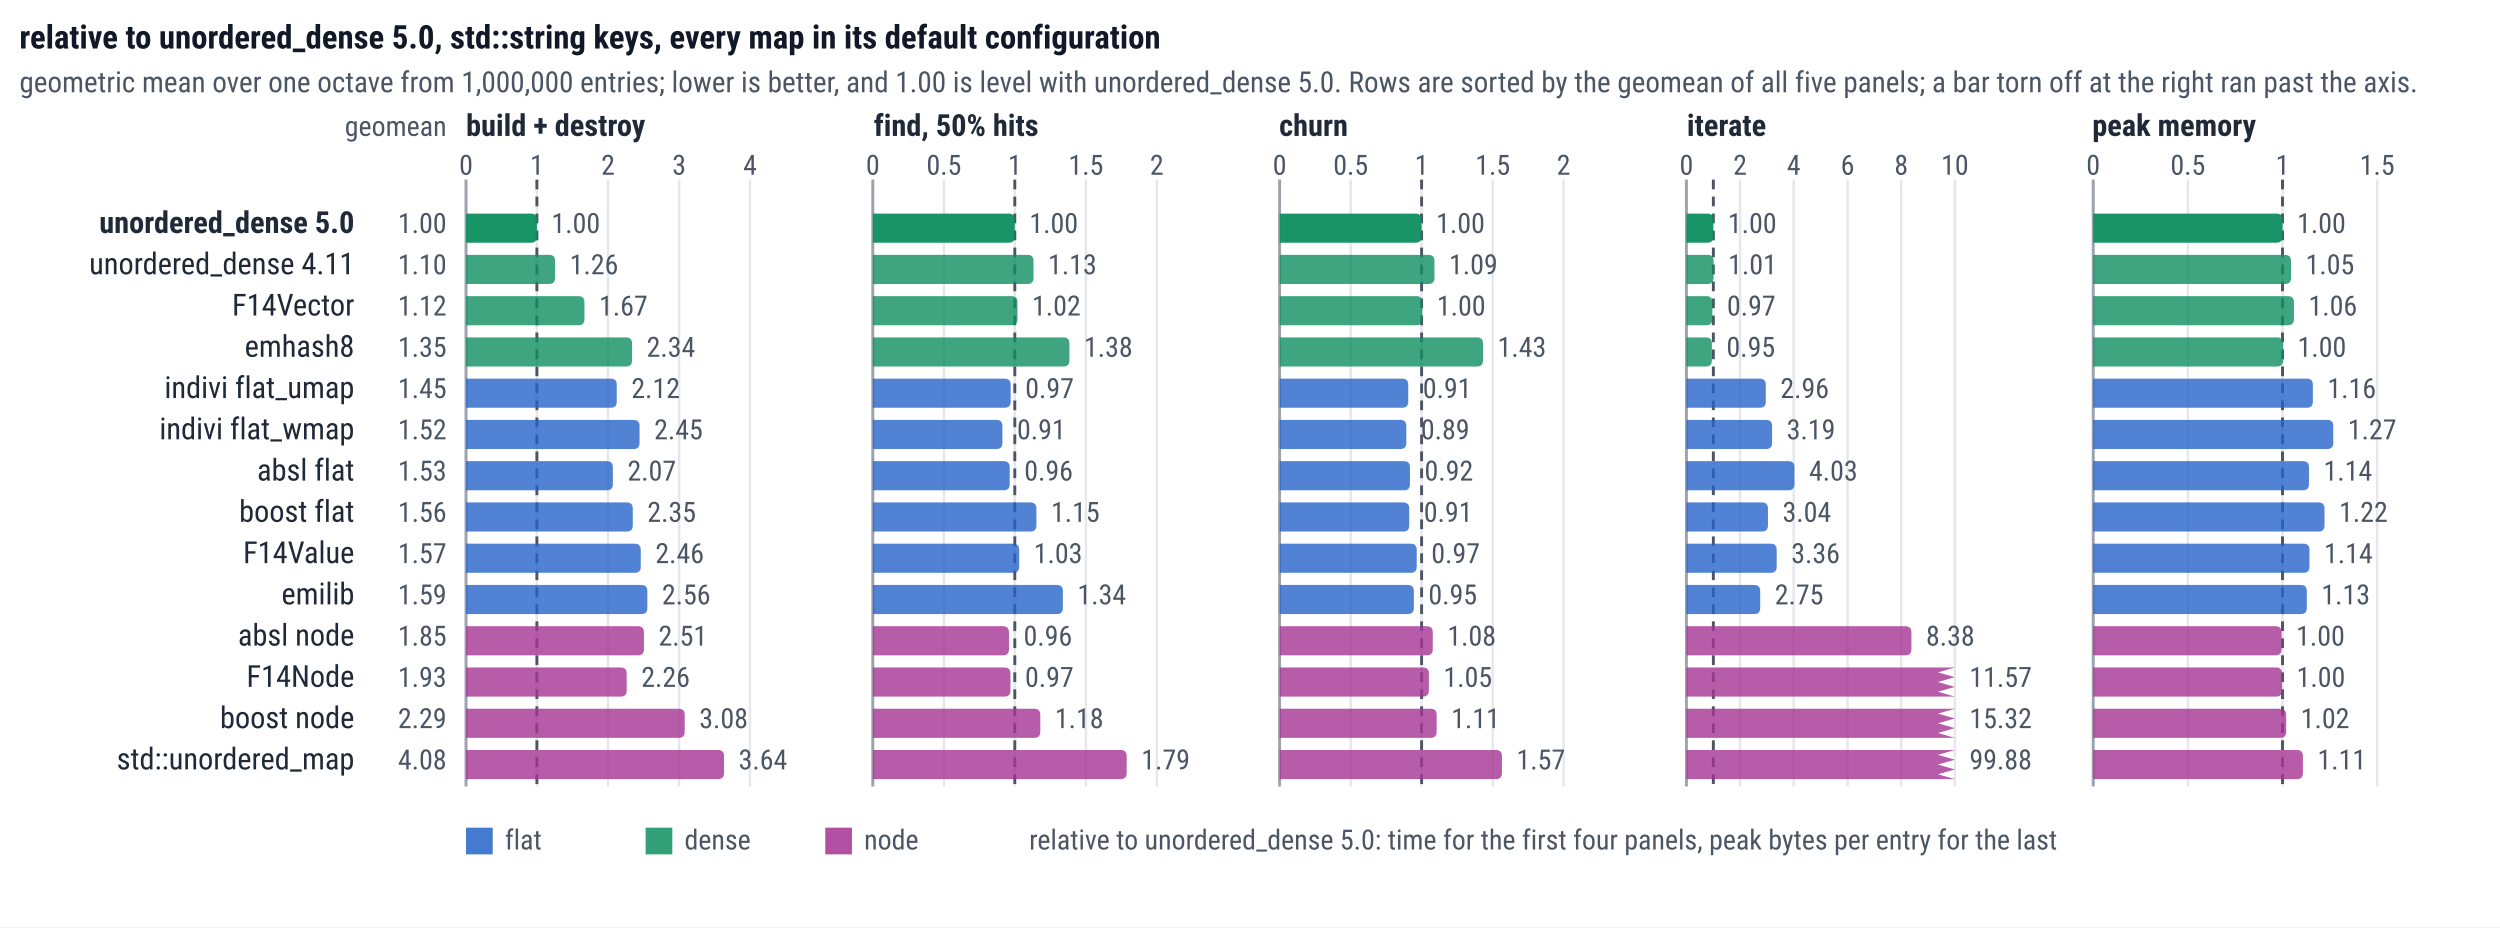
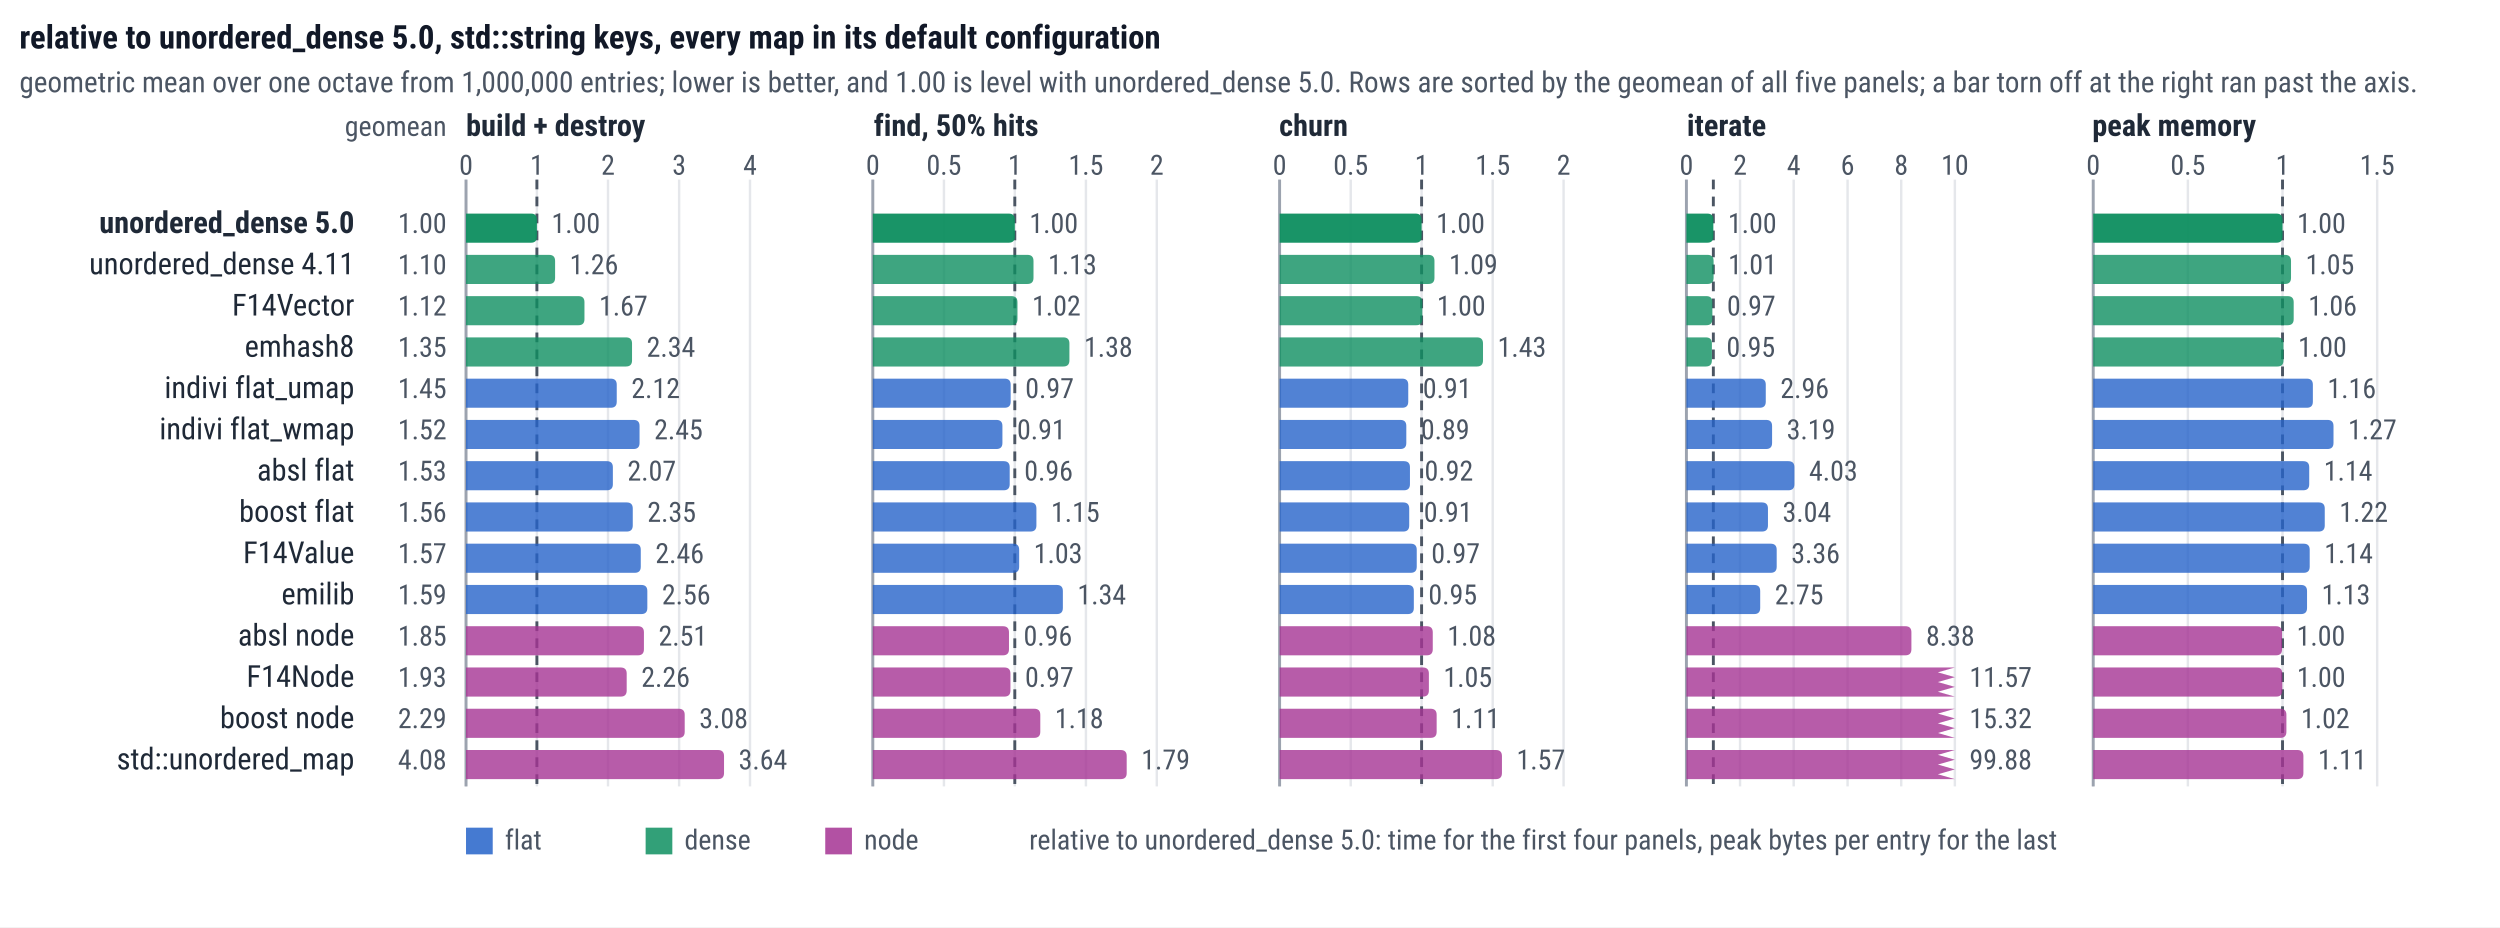
<svg xmlns="http://www.w3.org/2000/svg" viewBox="0 0 1030 382" font-family="Roboto Condensed, Noto Sans Condensed, DejaVu Sans Condensed, Liberation Sans Narrow, Arial Narrow, Avenir Next Condensed, Inter, system-ui, sans-serif" font-size="12">
  <style>
    .ax{stroke:#e5e7eb;stroke-width:1}
    .base{stroke:#9ca3af;stroke-width:1.2}
    .ref{stroke:#4b5563;stroke-width:1.2;stroke-dasharray:4 3}
    .t{fill:#1f2937;font-size:12.5px}
    .m{fill:#4b5563;font-size:11.5px}
    .hd{fill:#111827;font-weight:600;font-size:13.5px}
    .sub{fill:#4b5563;font-size:12px}
    .surface{fill:#ffffff}
    .f-flat{fill:#2563c9}.f-dense{fill:#0e8f60}.f-node{fill:#a53393}
    @media (prefers-color-scheme: dark){
      .surface{fill:#0d1117}
      .ax{stroke:#30363d}.base{stroke:#6e7681}.ref{stroke:#9ca3af}
      .t{fill:#e6edf3}.m{fill:#9ca3af}.hd{fill:#f0f6fc}.sub{fill:#9ca3af}
      .f-flat{fill:#5b9bf0}.f-dense{fill:#3cc492}.f-node{fill:#e070cd}
    }
  </style>
  <rect class="surface" fill="#ffffff" width="1030" height="382" />
  <text x="8" y="20" class="hd" fill="#111827">relative to unordered_dense 5.0, std::string keys, every map in its default configuration</text>
  <text x="8" y="38" class="sub" fill="#4b5563">geometric mean over one octave from 1,000,000 entries; lower is better, and 1.00 is level with unordered_dense 5.0. Rows are sorted by the geomean of all five panels; a bar torn off at the right ran past the axis.</text>
  <text x="192" y="56" class="t" fill="#1f2937" font-weight="600">build + destroy</text>
  <line x1="192.0" y1="74" x2="192.0" y2="324" class="ax" stroke="#e5e7eb" />
  <text x="192.0" y="72" class="m" fill="#4b5563" text-anchor="middle">0</text>
  <line x1="221.2" y1="74" x2="221.2" y2="324" class="ax" stroke="#e5e7eb" />
  <text x="221.2" y="72" class="m" fill="#4b5563" text-anchor="middle">1</text>
  <line x1="250.5" y1="74" x2="250.5" y2="324" class="ax" stroke="#e5e7eb" />
  <text x="250.5" y="72" class="m" fill="#4b5563" text-anchor="middle">2</text>
  <line x1="279.8" y1="74" x2="279.8" y2="324" class="ax" stroke="#e5e7eb" />
  <text x="279.8" y="72" class="m" fill="#4b5563" text-anchor="middle">3</text>
  <line x1="309.0" y1="74" x2="309.0" y2="324" class="ax" stroke="#e5e7eb" />
  <text x="309.0" y="72" class="m" fill="#4b5563" text-anchor="middle">4</text>
  <line x1="221.2" y1="74" x2="221.2" y2="324" class="ref" stroke="#4b5563" stroke-dasharray="4 3" />
  <line x1="192.0" y1="74" x2="192.0" y2="324" class="base" stroke="#9ca3af" />
  <path d="M192.0,88.0 L218.8,88.0 Q221.2,88.0 221.2,90.5 L221.2,97.5 Q221.2,100.0 218.8,100.0 L192.0,100.0 Z" class="f-dense" fill="#0e8f60" opacity="0.95" />
  <text x="227.2" y="96" class="m" fill="#4b5563" text-anchor="start">1.00</text>
  <path d="M192.0,105.0 L226.2,105.0 Q228.7,105.0 228.7,107.5 L228.7,114.5 Q228.7,117.0 226.2,117.0 L192.0,117.0 Z" class="f-dense" fill="#0e8f60" opacity="0.8" />
  <text x="234.7" y="113" class="m" fill="#4b5563" text-anchor="start">1.26</text>
  <path d="M192.0,122.0 L238.3,122.0 Q240.8,122.0 240.8,124.5 L240.8,131.5 Q240.8,134.0 238.3,134.0 L192.0,134.0 Z" class="f-dense" fill="#0e8f60" opacity="0.8" />
  <text x="246.8" y="130" class="m" fill="#4b5563" text-anchor="start">1.67</text>
  <path d="M192.0,139.0 L257.9,139.0 Q260.4,139.0 260.4,141.5 L260.4,148.5 Q260.4,151.0 257.9,151.0 L192.0,151.0 Z" class="f-dense" fill="#0e8f60" opacity="0.8" />
  <text x="266.4" y="147" class="m" fill="#4b5563" text-anchor="start">2.34</text>
  <path d="M192.0,156.0 L251.6,156.0 Q254.1,156.0 254.1,158.5 L254.1,165.5 Q254.1,168.0 251.6,168.0 L192.0,168.0 Z" class="f-flat" fill="#2563c9" opacity="0.8" />
  <text x="260.1" y="164" class="m" fill="#4b5563" text-anchor="start">2.12</text>
  <path d="M192.0,173.0 L261.0,173.0 Q263.5,173.0 263.5,175.5 L263.5,182.5 Q263.5,185.0 261.0,185.0 L192.0,185.0 Z" class="f-flat" fill="#2563c9" opacity="0.8" />
  <text x="269.5" y="181" class="m" fill="#4b5563" text-anchor="start">2.45</text>
  <path d="M192.0,190.0 L250.0,190.0 Q252.5,190.0 252.5,192.5 L252.5,199.5 Q252.5,202.0 250.0,202.0 L192.0,202.0 Z" class="f-flat" fill="#2563c9" opacity="0.8" />
  <text x="258.5" y="198" class="m" fill="#4b5563" text-anchor="start">2.07</text>
  <path d="M192.0,207.0 L258.2,207.0 Q260.7,207.0 260.7,209.5 L260.7,216.5 Q260.7,219.0 258.2,219.0 L192.0,219.0 Z" class="f-flat" fill="#2563c9" opacity="0.8" />
  <text x="266.7" y="215" class="m" fill="#4b5563" text-anchor="start">2.35</text>
  <path d="M192.0,224.0 L261.5,224.0 Q264.0,224.0 264.0,226.5 L264.0,233.5 Q264.0,236.0 261.5,236.0 L192.0,236.0 Z" class="f-flat" fill="#2563c9" opacity="0.8" />
  <text x="270.0" y="232" class="m" fill="#4b5563" text-anchor="start">2.46</text>
  <path d="M192.0,241.0 L264.2,241.0 Q266.7,241.0 266.7,243.5 L266.7,250.5 Q266.7,253.0 264.2,253.0 L192.0,253.0 Z" class="f-flat" fill="#2563c9" opacity="0.8" />
  <text x="272.7" y="249" class="m" fill="#4b5563" text-anchor="start">2.56</text>
  <path d="M192.0,258.0 L262.8,258.0 Q265.3,258.0 265.3,260.5 L265.3,267.5 Q265.3,270.0 262.8,270.0 L192.0,270.0 Z" class="f-node" fill="#a53393" opacity="0.8" />
  <text x="271.3" y="266" class="m" fill="#4b5563" text-anchor="start">2.51</text>
  <path d="M192.0,275.0 L255.7,275.0 Q258.2,275.0 258.2,277.5 L258.2,284.5 Q258.2,287.0 255.7,287.0 L192.0,287.0 Z" class="f-node" fill="#a53393" opacity="0.8" />
  <text x="264.2" y="283" class="m" fill="#4b5563" text-anchor="start">2.26</text>
  <path d="M192.0,292.0 L279.6,292.0 Q282.1,292.0 282.1,294.5 L282.1,301.5 Q282.1,304.0 279.6,304.0 L192.0,304.0 Z" class="f-node" fill="#a53393" opacity="0.8" />
  <text x="288.1" y="300" class="m" fill="#4b5563" text-anchor="start">3.08</text>
  <path d="M192.0,309.0 L295.8,309.0 Q298.3,309.0 298.3,311.5 L298.3,318.5 Q298.3,321.0 295.8,321.0 L192.0,321.0 Z" class="f-node" fill="#a53393" opacity="0.8" />
  <text x="304.3" y="317" class="m" fill="#4b5563" text-anchor="start">3.64</text>
  <text x="360" y="56" class="t" fill="#1f2937" font-weight="600">find, 50% hits</text>
  <line x1="359.6" y1="74" x2="359.6" y2="324" class="ax" stroke="#e5e7eb" />
  <text x="359.6" y="72" class="m" fill="#4b5563" text-anchor="middle">0</text>
  <line x1="388.9" y1="74" x2="388.9" y2="324" class="ax" stroke="#e5e7eb" />
  <text x="388.9" y="72" class="m" fill="#4b5563" text-anchor="middle">0.5</text>
  <line x1="418.1" y1="74" x2="418.1" y2="324" class="ax" stroke="#e5e7eb" />
  <text x="418.1" y="72" class="m" fill="#4b5563" text-anchor="middle">1</text>
  <line x1="447.4" y1="74" x2="447.4" y2="324" class="ax" stroke="#e5e7eb" />
  <text x="447.4" y="72" class="m" fill="#4b5563" text-anchor="middle">1.5</text>
  <line x1="476.6" y1="74" x2="476.6" y2="324" class="ax" stroke="#e5e7eb" />
  <text x="476.6" y="72" class="m" fill="#4b5563" text-anchor="middle">2</text>
  <line x1="418.1" y1="74" x2="418.1" y2="324" class="ref" stroke="#4b5563" stroke-dasharray="4 3" />
  <line x1="359.6" y1="74" x2="359.6" y2="324" class="base" stroke="#9ca3af" />
  <path d="M359.6,88.0 L415.6,88.0 Q418.1,88.0 418.1,90.5 L418.1,97.5 Q418.1,100.0 415.6,100.0 L359.6,100.0 Z" class="f-dense" fill="#0e8f60" opacity="0.95" />
  <text x="424.1" y="96" class="m" fill="#4b5563" text-anchor="start">1.00</text>
  <path d="M359.6,105.0 L423.3,105.0 Q425.8,105.0 425.8,107.5 L425.8,114.5 Q425.8,117.0 423.3,117.0 L359.6,117.0 Z" class="f-dense" fill="#0e8f60" opacity="0.8" />
  <text x="431.8" y="113" class="m" fill="#4b5563" text-anchor="start">1.13</text>
  <path d="M359.6,122.0 L416.7,122.0 Q419.2,122.0 419.2,124.5 L419.2,131.5 Q419.2,134.0 416.7,134.0 L359.6,134.0 Z" class="f-dense" fill="#0e8f60" opacity="0.8" />
  <text x="425.2" y="130" class="m" fill="#4b5563" text-anchor="start">1.02</text>
  <path d="M359.6,139.0 L438.1,139.0 Q440.6,139.0 440.6,141.5 L440.6,148.5 Q440.6,151.0 438.1,151.0 L359.6,151.0 Z" class="f-dense" fill="#0e8f60" opacity="0.8" />
  <text x="446.6" y="147" class="m" fill="#4b5563" text-anchor="start">1.38</text>
  <path d="M359.6,156.0 L413.9,156.0 Q416.4,156.0 416.4,158.5 L416.4,165.5 Q416.4,168.0 413.9,168.0 L359.6,168.0 Z" class="f-flat" fill="#2563c9" opacity="0.8" />
  <text x="422.4" y="164" class="m" fill="#4b5563" text-anchor="start">0.97</text>
  <path d="M359.6,173.0 L410.5,173.0 Q413.0,173.0 413.0,175.5 L413.0,182.5 Q413.0,185.0 410.5,185.0 L359.6,185.0 Z" class="f-flat" fill="#2563c9" opacity="0.8" />
  <text x="419.0" y="181" class="m" fill="#4b5563" text-anchor="start">0.91</text>
  <path d="M359.6,190.0 L413.5,190.0 Q416.0,190.0 416.0,192.5 L416.0,199.5 Q416.0,202.0 413.5,202.0 L359.6,202.0 Z" class="f-flat" fill="#2563c9" opacity="0.8" />
  <text x="422.0" y="198" class="m" fill="#4b5563" text-anchor="start">0.96</text>
  <path d="M359.6,207.0 L424.5,207.0 Q427.0,207.0 427.0,209.5 L427.0,216.5 Q427.0,219.0 424.5,219.0 L359.6,219.0 Z" class="f-flat" fill="#2563c9" opacity="0.8" />
  <text x="433.0" y="215" class="m" fill="#4b5563" text-anchor="start">1.15</text>
  <path d="M359.6,224.0 L417.4,224.0 Q419.9,224.0 419.9,226.5 L419.9,233.5 Q419.9,236.0 417.4,236.0 L359.6,236.0 Z" class="f-flat" fill="#2563c9" opacity="0.8" />
  <text x="425.9" y="232" class="m" fill="#4b5563" text-anchor="start">1.03</text>
  <path d="M359.6,241.0 L435.4,241.0 Q437.9,241.0 437.9,243.5 L437.9,250.5 Q437.9,253.0 435.4,253.0 L359.6,253.0 Z" class="f-flat" fill="#2563c9" opacity="0.8" />
  <text x="443.9" y="249" class="m" fill="#4b5563" text-anchor="start">1.34</text>
  <path d="M359.6,258.0 L413.2,258.0 Q415.7,258.0 415.7,260.5 L415.7,267.5 Q415.7,270.0 413.2,270.0 L359.6,270.0 Z" class="f-node" fill="#a53393" opacity="0.8" />
  <text x="421.7" y="266" class="m" fill="#4b5563" text-anchor="start">0.96</text>
  <path d="M359.6,275.0 L413.8,275.0 Q416.3,275.0 416.3,277.5 L416.3,284.5 Q416.3,287.0 413.8,287.0 L359.6,287.0 Z" class="f-node" fill="#a53393" opacity="0.8" />
  <text x="422.3" y="283" class="m" fill="#4b5563" text-anchor="start">0.97</text>
  <path d="M359.6,292.0 L426.1,292.0 Q428.6,292.0 428.6,294.5 L428.6,301.5 Q428.6,304.0 426.1,304.0 L359.6,304.0 Z" class="f-node" fill="#a53393" opacity="0.8" />
  <text x="434.6" y="300" class="m" fill="#4b5563" text-anchor="start">1.18</text>
  <path d="M359.6,309.0 L461.7,309.0 Q464.2,309.0 464.2,311.5 L464.2,318.5 Q464.2,321.0 461.7,321.0 L359.6,321.0 Z" class="f-node" fill="#a53393" opacity="0.8" />
  <text x="470.2" y="317" class="m" fill="#4b5563" text-anchor="start">1.79</text>
  <text x="527" y="56" class="t" fill="#1f2937" font-weight="600">churn</text>
  <line x1="527.2" y1="74" x2="527.2" y2="324" class="ax" stroke="#e5e7eb" />
  <text x="527.2" y="72" class="m" fill="#4b5563" text-anchor="middle">0</text>
  <line x1="556.5" y1="74" x2="556.5" y2="324" class="ax" stroke="#e5e7eb" />
  <text x="556.5" y="72" class="m" fill="#4b5563" text-anchor="middle">0.5</text>
  <line x1="585.7" y1="74" x2="585.7" y2="324" class="ax" stroke="#e5e7eb" />
  <text x="585.7" y="72" class="m" fill="#4b5563" text-anchor="middle">1</text>
  <line x1="615.0" y1="74" x2="615.0" y2="324" class="ax" stroke="#e5e7eb" />
  <text x="615.0" y="72" class="m" fill="#4b5563" text-anchor="middle">1.5</text>
  <line x1="644.2" y1="74" x2="644.2" y2="324" class="ax" stroke="#e5e7eb" />
  <text x="644.2" y="72" class="m" fill="#4b5563" text-anchor="middle">2</text>
  <line x1="585.7" y1="74" x2="585.7" y2="324" class="ref" stroke="#4b5563" stroke-dasharray="4 3" />
  <line x1="527.2" y1="74" x2="527.2" y2="324" class="base" stroke="#9ca3af" />
  <path d="M527.2,88.0 L583.2,88.0 Q585.7,88.0 585.7,90.5 L585.7,97.5 Q585.7,100.0 583.2,100.0 L527.2,100.0 Z" class="f-dense" fill="#0e8f60" opacity="0.95" />
  <text x="591.7" y="96" class="m" fill="#4b5563" text-anchor="start">1.00</text>
  <path d="M527.2,105.0 L588.5,105.0 Q591.0,105.0 591.0,107.5 L591.0,114.5 Q591.0,117.0 588.5,117.0 L527.2,117.0 Z" class="f-dense" fill="#0e8f60" opacity="0.8" />
  <text x="597.0" y="113" class="m" fill="#4b5563" text-anchor="start">1.09</text>
  <path d="M527.2,122.0 L583.5,122.0 Q586.0,122.0 586.0,124.5 L586.0,131.5 Q586.0,134.0 583.5,134.0 L527.2,134.0 Z" class="f-dense" fill="#0e8f60" opacity="0.8" />
  <text x="592.0" y="130" class="m" fill="#4b5563" text-anchor="start">1.00</text>
  <path d="M527.2,139.0 L608.5,139.0 Q611.0,139.0 611.0,141.5 L611.0,148.5 Q611.0,151.0 608.5,151.0 L527.2,151.0 Z" class="f-dense" fill="#0e8f60" opacity="0.8" />
  <text x="617.0" y="147" class="m" fill="#4b5563" text-anchor="start">1.43</text>
  <path d="M527.2,156.0 L577.7,156.0 Q580.2,156.0 580.2,158.5 L580.2,165.5 Q580.2,168.0 577.7,168.0 L527.2,168.0 Z" class="f-flat" fill="#2563c9" opacity="0.8" />
  <text x="586.2" y="164" class="m" fill="#4b5563" text-anchor="start">0.91</text>
  <path d="M527.2,173.0 L576.9,173.0 Q579.4,173.0 579.4,175.5 L579.4,182.5 Q579.4,185.0 576.9,185.0 L527.2,185.0 Z" class="f-flat" fill="#2563c9" opacity="0.8" />
  <text x="585.4" y="181" class="m" fill="#4b5563" text-anchor="start">0.89</text>
  <path d="M527.2,190.0 L578.4,190.0 Q580.9,190.0 580.9,192.5 L580.9,199.5 Q580.9,202.0 578.4,202.0 L527.2,202.0 Z" class="f-flat" fill="#2563c9" opacity="0.8" />
  <text x="586.9" y="198" class="m" fill="#4b5563" text-anchor="start">0.92</text>
  <path d="M527.2,207.0 L578.1,207.0 Q580.6,207.0 580.6,209.5 L580.6,216.5 Q580.6,219.0 578.1,219.0 L527.2,219.0 Z" class="f-flat" fill="#2563c9" opacity="0.8" />
  <text x="586.6" y="215" class="m" fill="#4b5563" text-anchor="start">0.91</text>
  <path d="M527.2,224.0 L581.2,224.0 Q583.7,224.0 583.7,226.5 L583.7,233.5 Q583.7,236.0 581.2,236.0 L527.2,236.0 Z" class="f-flat" fill="#2563c9" opacity="0.8" />
  <text x="589.7" y="232" class="m" fill="#4b5563" text-anchor="start">0.97</text>
  <path d="M527.2,241.0 L580.0,241.0 Q582.5,241.0 582.5,243.5 L582.5,250.5 Q582.5,253.0 580.0,253.0 L527.2,253.0 Z" class="f-flat" fill="#2563c9" opacity="0.8" />
  <text x="588.5" y="249" class="m" fill="#4b5563" text-anchor="start">0.95</text>
  <path d="M527.2,258.0 L587.8,258.0 Q590.3,258.0 590.3,260.5 L590.3,267.5 Q590.3,270.0 587.8,270.0 L527.2,270.0 Z" class="f-node" fill="#a53393" opacity="0.8" />
  <text x="596.3" y="266" class="m" fill="#4b5563" text-anchor="start">1.08</text>
  <path d="M527.2,275.0 L586.2,275.0 Q588.7,275.0 588.7,277.5 L588.7,284.5 Q588.7,287.0 586.2,287.0 L527.2,287.0 Z" class="f-node" fill="#a53393" opacity="0.8" />
  <text x="594.7" y="283" class="m" fill="#4b5563" text-anchor="start">1.05</text>
  <path d="M527.2,292.0 L589.4,292.0 Q591.9,292.0 591.9,294.5 L591.9,301.5 Q591.9,304.0 589.4,304.0 L527.2,304.0 Z" class="f-node" fill="#a53393" opacity="0.8" />
  <text x="597.9" y="300" class="m" fill="#4b5563" text-anchor="start">1.11</text>
  <path d="M527.2,309.0 L616.3,309.0 Q618.8,309.0 618.8,311.5 L618.8,318.5 Q618.8,321.0 616.3,321.0 L527.2,321.0 Z" class="f-node" fill="#a53393" opacity="0.8" />
  <text x="624.8" y="317" class="m" fill="#4b5563" text-anchor="start">1.57</text>
  <text x="695" y="56" class="t" fill="#1f2937" font-weight="600">iterate</text>
  <line x1="694.8" y1="74" x2="694.8" y2="324" class="ax" stroke="#e5e7eb" />
  <text x="694.8" y="72" class="m" fill="#4b5563" text-anchor="middle">0</text>
  <line x1="716.9" y1="74" x2="716.9" y2="324" class="ax" stroke="#e5e7eb" />
  <text x="716.9" y="72" class="m" fill="#4b5563" text-anchor="middle">2</text>
  <line x1="739.0" y1="74" x2="739.0" y2="324" class="ax" stroke="#e5e7eb" />
  <text x="739.0" y="72" class="m" fill="#4b5563" text-anchor="middle">4</text>
  <line x1="761.2" y1="74" x2="761.2" y2="324" class="ax" stroke="#e5e7eb" />
  <text x="761.2" y="72" class="m" fill="#4b5563" text-anchor="middle">6</text>
  <line x1="783.3" y1="74" x2="783.3" y2="324" class="ax" stroke="#e5e7eb" />
  <text x="783.3" y="72" class="m" fill="#4b5563" text-anchor="middle">8</text>
  <line x1="805.4" y1="74" x2="805.4" y2="324" class="ax" stroke="#e5e7eb" />
  <text x="805.4" y="72" class="m" fill="#4b5563" text-anchor="middle">10</text>
  <line x1="705.9" y1="74" x2="705.9" y2="324" class="ref" stroke="#4b5563" stroke-dasharray="4 3" />
  <line x1="694.8" y1="74" x2="694.8" y2="324" class="base" stroke="#9ca3af" />
  <path d="M694.8,88.0 L703.4,88.0 Q705.9,88.0 705.9,90.5 L705.9,97.5 Q705.9,100.0 703.4,100.0 L694.8,100.0 Z" class="f-dense" fill="#0e8f60" opacity="0.95" />
  <text x="711.9" y="96" class="m" fill="#4b5563" text-anchor="start">1.00</text>
  <path d="M694.8,105.0 L703.5,105.0 Q706.0,105.0 706.0,107.5 L706.0,114.5 Q706.0,117.0 703.5,117.0 L694.8,117.0 Z" class="f-dense" fill="#0e8f60" opacity="0.8" />
  <text x="712.0" y="113" class="m" fill="#4b5563" text-anchor="start">1.01</text>
  <path d="M694.8,122.0 L703.0,122.0 Q705.5,122.0 705.5,124.5 L705.5,131.5 Q705.5,134.0 703.0,134.0 L694.8,134.0 Z" class="f-dense" fill="#0e8f60" opacity="0.8" />
  <text x="711.5" y="130" class="m" fill="#4b5563" text-anchor="start">0.97</text>
  <path d="M694.8,139.0 L702.8,139.0 Q705.3,139.0 705.3,141.5 L705.3,148.5 Q705.3,151.0 702.8,151.0 L694.8,151.0 Z" class="f-dense" fill="#0e8f60" opacity="0.8" />
  <text x="711.3" y="147" class="m" fill="#4b5563" text-anchor="start">0.95</text>
  <path d="M694.8,156.0 L725.0,156.0 Q727.5,156.0 727.5,158.5 L727.5,165.5 Q727.5,168.0 725.0,168.0 L694.8,168.0 Z" class="f-flat" fill="#2563c9" opacity="0.8" />
  <text x="733.5" y="164" class="m" fill="#4b5563" text-anchor="start">2.96</text>
  <path d="M694.8,173.0 L727.6,173.0 Q730.1,173.0 730.1,175.5 L730.1,182.5 Q730.1,185.0 727.6,185.0 L694.8,185.0 Z" class="f-flat" fill="#2563c9" opacity="0.8" />
  <text x="736.1" y="181" class="m" fill="#4b5563" text-anchor="start">3.19</text>
  <path d="M694.8,190.0 L736.8,190.0 Q739.3,190.0 739.3,192.5 L739.3,199.5 Q739.3,202.0 736.8,202.0 L694.8,202.0 Z" class="f-flat" fill="#2563c9" opacity="0.8" />
  <text x="745.3" y="198" class="m" fill="#4b5563" text-anchor="start">4.03</text>
  <path d="M694.8,207.0 L725.9,207.0 Q728.4,207.0 728.4,209.5 L728.4,216.5 Q728.4,219.0 725.9,219.0 L694.8,219.0 Z" class="f-flat" fill="#2563c9" opacity="0.8" />
  <text x="734.4" y="215" class="m" fill="#4b5563" text-anchor="start">3.04</text>
  <path d="M694.8,224.0 L729.5,224.0 Q732.0,224.0 732.0,226.5 L732.0,233.5 Q732.0,236.0 729.5,236.0 L694.8,236.0 Z" class="f-flat" fill="#2563c9" opacity="0.8" />
  <text x="738.0" y="232" class="m" fill="#4b5563" text-anchor="start">3.36</text>
  <path d="M694.8,241.0 L722.7,241.0 Q725.2,241.0 725.2,243.5 L725.2,250.5 Q725.2,253.0 722.7,253.0 L694.8,253.0 Z" class="f-flat" fill="#2563c9" opacity="0.8" />
  <text x="731.2" y="249" class="m" fill="#4b5563" text-anchor="start">2.75</text>
  <path d="M694.8,258.0 L785.0,258.0 Q787.5,258.0 787.5,260.5 L787.5,267.5 Q787.5,270.0 785.0,270.0 L694.8,270.0 Z" class="f-node" fill="#a53393" opacity="0.8" />
  <text x="793.5" y="266" class="m" fill="#4b5563" text-anchor="start">8.38</text>
  <path d="M694.8,275.0 L805.4,275.0 L798.4,277.0 L805.4,279.0 L798.4,281.0 L805.4,283.0 L798.4,285.0 L805.4,287.0 L694.8,287.0 Z" class="f-node" fill="#a53393" opacity="0.8" />
  <text x="811.4" y="283" class="m" fill="#4b5563" text-anchor="start">11.57</text>
  <path d="M694.8,292.0 L805.4,292.0 L798.4,294.0 L805.4,296.0 L798.4,298.0 L805.4,300.0 L798.4,302.0 L805.4,304.0 L694.8,304.0 Z" class="f-node" fill="#a53393" opacity="0.8" />
  <text x="811.4" y="300" class="m" fill="#4b5563" text-anchor="start">15.32</text>
  <path d="M694.8,309.0 L805.4,309.0 L798.4,311.0 L805.4,313.0 L798.4,315.0 L805.4,317.0 L798.4,319.0 L805.4,321.0 L694.8,321.0 Z" class="f-node" fill="#a53393" opacity="0.8" />
  <text x="811.4" y="317" class="m" fill="#4b5563" text-anchor="start">99.88</text>
  <text x="862" y="56" class="t" fill="#1f2937" font-weight="600">peak memory</text>
  <line x1="862.4" y1="74" x2="862.4" y2="324" class="ax" stroke="#e5e7eb" />
  <text x="862.4" y="72" class="m" fill="#4b5563" text-anchor="middle">0</text>
  <line x1="901.4" y1="74" x2="901.4" y2="324" class="ax" stroke="#e5e7eb" />
  <text x="901.4" y="72" class="m" fill="#4b5563" text-anchor="middle">0.5</text>
  <line x1="940.4" y1="74" x2="940.4" y2="324" class="ax" stroke="#e5e7eb" />
  <text x="940.4" y="72" class="m" fill="#4b5563" text-anchor="middle">1</text>
  <line x1="979.4" y1="74" x2="979.4" y2="324" class="ax" stroke="#e5e7eb" />
  <text x="979.4" y="72" class="m" fill="#4b5563" text-anchor="middle">1.5</text>
  <line x1="940.4" y1="74" x2="940.4" y2="324" class="ref" stroke="#4b5563" stroke-dasharray="4 3" />
  <line x1="862.4" y1="74" x2="862.4" y2="324" class="base" stroke="#9ca3af" />
  <path d="M862.4,88.0 L937.9,88.0 Q940.4,88.0 940.4,90.5 L940.4,97.5 Q940.4,100.0 937.9,100.0 L862.4,100.0 Z" class="f-dense" fill="#0e8f60" opacity="0.95" />
  <text x="946.4" y="96" class="m" fill="#4b5563" text-anchor="start">1.00</text>
  <path d="M862.4,105.0 L941.4,105.0 Q943.9,105.0 943.9,107.5 L943.9,114.5 Q943.9,117.0 941.4,117.0 L862.4,117.0 Z" class="f-dense" fill="#0e8f60" opacity="0.8" />
  <text x="949.9" y="113" class="m" fill="#4b5563" text-anchor="start">1.05</text>
-   <path d="M862.4,122.0 L942.6,122.0 Q945.1,122.0 945.1,124.5 L945.1,131.5 Q945.1,134.0 942.6,134.0 L862.4,134.0 Z" class="f-dense" fill="#0e8f60" opacity="0.8" />
-   <text x="951.1" y="130" class="m" fill="#4b5563" text-anchor="start">1.06</text>
-   <path d="M862.4,139.0 L938.1,139.0 Q940.6,139.0 940.6,141.5 L940.6,148.5 Q940.6,151.0 938.1,151.0 L862.4,151.0 Z" class="f-dense" fill="#0e8f60" opacity="0.8" />
-   <text x="946.6" y="147" class="m" fill="#4b5563" text-anchor="start">1.00</text>
+   <path d="M862.4,122.0 L942.5,122.0 Q945.0,122.0 945.0,124.5 L945.0,131.5 Q945.0,134.0 942.5,134.0 L862.4,134.0 Z" class="f-dense" fill="#0e8f60" opacity="0.8" />
+   <text x="951.0" y="130" class="m" fill="#4b5563" text-anchor="start">1.06</text>
+   <path d="M862.4,139.0 L938.3,139.0 Q940.8,139.0 940.8,141.5 L940.8,148.5 Q940.8,151.0 938.3,151.0 L862.4,151.0 Z" class="f-dense" fill="#0e8f60" opacity="0.8" />
+   <text x="946.8" y="147" class="m" fill="#4b5563" text-anchor="start">1.00</text>
  <path d="M862.4,156.0 L950.4,156.0 Q952.9,156.0 952.9,158.5 L952.9,165.5 Q952.9,168.0 950.4,168.0 L862.4,168.0 Z" class="f-flat" fill="#2563c9" opacity="0.8" />
  <text x="958.9" y="164" class="m" fill="#4b5563" text-anchor="start">1.16</text>
-   <path d="M862.4,173.0 L958.8,173.0 Q961.3,173.0 961.3,175.5 L961.3,182.5 Q961.3,185.0 958.8,185.0 L862.4,185.0 Z" class="f-flat" fill="#2563c9" opacity="0.8" />
-   <text x="967.3" y="181" class="m" fill="#4b5563" text-anchor="start">1.27</text>
-   <path d="M862.4,190.0 L948.8,190.0 Q951.3,190.0 951.3,192.5 L951.3,199.5 Q951.3,202.0 948.8,202.0 L862.4,202.0 Z" class="f-flat" fill="#2563c9" opacity="0.8" />
-   <text x="957.3" y="198" class="m" fill="#4b5563" text-anchor="start">1.14</text>
-   <path d="M862.4,207.0 L955.2,207.0 Q957.7,207.0 957.7,209.5 L957.7,216.5 Q957.7,219.0 955.2,219.0 L862.4,219.0 Z" class="f-flat" fill="#2563c9" opacity="0.8" />
-   <text x="963.7" y="215" class="m" fill="#4b5563" text-anchor="start">1.22</text>
-   <path d="M862.4,224.0 L949.0,224.0 Q951.5,224.0 951.5,226.5 L951.5,233.5 Q951.5,236.0 949.0,236.0 L862.4,236.0 Z" class="f-flat" fill="#2563c9" opacity="0.8" />
-   <text x="957.5" y="232" class="m" fill="#4b5563" text-anchor="start">1.14</text>
-   <path d="M862.4,241.0 L947.9,241.0 Q950.4,241.0 950.4,243.5 L950.4,250.5 Q950.4,253.0 947.9,253.0 L862.4,253.0 Z" class="f-flat" fill="#2563c9" opacity="0.8" />
-   <text x="956.4" y="249" class="m" fill="#4b5563" text-anchor="start">1.13</text>
-   <path d="M862.4,258.0 L937.5,258.0 Q940.0,258.0 940.0,260.5 L940.0,267.5 Q940.0,270.0 937.5,270.0 L862.4,270.0 Z" class="f-node" fill="#a53393" opacity="0.8" />
-   <text x="946.0" y="266" class="m" fill="#4b5563" text-anchor="start">1.00</text>
-   <path d="M862.4,275.0 L937.7,275.0 Q940.2,275.0 940.2,277.5 L940.2,284.5 Q940.2,287.0 937.7,287.0 L862.4,287.0 Z" class="f-node" fill="#a53393" opacity="0.8" />
-   <text x="946.2" y="283" class="m" fill="#4b5563" text-anchor="start">1.00</text>
-   <path d="M862.4,292.0 L939.4,292.0 Q941.9,292.0 941.9,294.5 L941.9,301.5 Q941.9,304.0 939.4,304.0 L862.4,304.0 Z" class="f-node" fill="#a53393" opacity="0.8" />
-   <text x="947.9" y="300" class="m" fill="#4b5563" text-anchor="start">1.02</text>
-   <path d="M862.4,309.0 L946.3,309.0 Q948.8,309.0 948.8,311.5 L948.8,318.5 Q948.8,321.0 946.3,321.0 L862.4,321.0 Z" class="f-node" fill="#a53393" opacity="0.8" />
-   <text x="954.8" y="317" class="m" fill="#4b5563" text-anchor="start">1.11</text>
+   <path d="M862.4,173.0 L958.9,173.0 Q961.4,173.0 961.4,175.5 L961.4,182.5 Q961.4,185.0 958.9,185.0 L862.4,185.0 Z" class="f-flat" fill="#2563c9" opacity="0.8" />
+   <text x="967.4" y="181" class="m" fill="#4b5563" text-anchor="start">1.27</text>
+   <path d="M862.4,190.0 L948.9,190.0 Q951.4,190.0 951.4,192.5 L951.4,199.5 Q951.4,202.0 948.9,202.0 L862.4,202.0 Z" class="f-flat" fill="#2563c9" opacity="0.8" />
+   <text x="957.4" y="198" class="m" fill="#4b5563" text-anchor="start">1.14</text>
+   <path d="M862.4,207.0 L955.3,207.0 Q957.8,207.0 957.8,209.5 L957.8,216.5 Q957.8,219.0 955.3,219.0 L862.4,219.0 Z" class="f-flat" fill="#2563c9" opacity="0.8" />
+   <text x="963.8" y="215" class="m" fill="#4b5563" text-anchor="start">1.22</text>
+   <path d="M862.4,224.0 L949.1,224.0 Q951.6,224.0 951.6,226.5 L951.6,233.5 Q951.6,236.0 949.1,236.0 L862.4,236.0 Z" class="f-flat" fill="#2563c9" opacity="0.8" />
+   <text x="957.6" y="232" class="m" fill="#4b5563" text-anchor="start">1.14</text>
+   <path d="M862.4,241.0 L948.0,241.0 Q950.5,241.0 950.5,243.5 L950.5,250.5 Q950.5,253.0 948.0,253.0 L862.4,253.0 Z" class="f-flat" fill="#2563c9" opacity="0.8" />
+   <text x="956.5" y="249" class="m" fill="#4b5563" text-anchor="start">1.13</text>
+   <path d="M862.4,258.0 L937.7,258.0 Q940.2,258.0 940.2,260.5 L940.2,267.5 Q940.2,270.0 937.7,270.0 L862.4,270.0 Z" class="f-node" fill="#a53393" opacity="0.8" />
+   <text x="946.2" y="266" class="m" fill="#4b5563" text-anchor="start">1.00</text>
+   <path d="M862.4,275.0 L937.8,275.0 Q940.3,275.0 940.3,277.5 L940.3,284.5 Q940.3,287.0 937.8,287.0 L862.4,287.0 Z" class="f-node" fill="#a53393" opacity="0.8" />
+   <text x="946.3" y="283" class="m" fill="#4b5563" text-anchor="start">1.00</text>
+   <path d="M862.4,292.0 L939.5,292.0 Q942.0,292.0 942.0,294.5 L942.0,301.5 Q942.0,304.0 939.5,304.0 L862.4,304.0 Z" class="f-node" fill="#a53393" opacity="0.8" />
+   <text x="948.0" y="300" class="m" fill="#4b5563" text-anchor="start">1.02</text>
+   <path d="M862.4,309.0 L946.5,309.0 Q949.0,309.0 949.0,311.5 L949.0,318.5 Q949.0,321.0 946.5,321.0 L862.4,321.0 Z" class="f-node" fill="#a53393" opacity="0.8" />
+   <text x="955.0" y="317" class="m" fill="#4b5563" text-anchor="start">1.11</text>
  <text x="184.0" y="56" class="m" fill="#4b5563" text-anchor="end">geomean</text>
  <text x="146.0" y="96" class="t" fill="#1f2937" text-anchor="end" font-weight="600">unordered_dense 5.0</text>
  <text x="184.0" y="96" class="m" fill="#4b5563" text-anchor="end">1.00</text>
  <text x="146.0" y="113" class="t" fill="#1f2937" text-anchor="end">unordered_dense 4.11</text>
  <text x="184.0" y="113" class="m" fill="#4b5563" text-anchor="end">1.10</text>
  <text x="146.0" y="130" class="t" fill="#1f2937" text-anchor="end">F14Vector</text>
  <text x="184.0" y="130" class="m" fill="#4b5563" text-anchor="end">1.12</text>
  <text x="146.0" y="147" class="t" fill="#1f2937" text-anchor="end">emhash8</text>
  <text x="184.0" y="147" class="m" fill="#4b5563" text-anchor="end">1.35</text>
  <text x="146.0" y="164" class="t" fill="#1f2937" text-anchor="end">indivi flat_umap</text>
  <text x="184.0" y="164" class="m" fill="#4b5563" text-anchor="end">1.45</text>
  <text x="146.0" y="181" class="t" fill="#1f2937" text-anchor="end">indivi flat_wmap</text>
  <text x="184.0" y="181" class="m" fill="#4b5563" text-anchor="end">1.52</text>
  <text x="146.0" y="198" class="t" fill="#1f2937" text-anchor="end">absl flat</text>
  <text x="184.0" y="198" class="m" fill="#4b5563" text-anchor="end">1.53</text>
  <text x="146.0" y="215" class="t" fill="#1f2937" text-anchor="end">boost flat</text>
  <text x="184.0" y="215" class="m" fill="#4b5563" text-anchor="end">1.56</text>
  <text x="146.0" y="232" class="t" fill="#1f2937" text-anchor="end">F14Value</text>
  <text x="184.0" y="232" class="m" fill="#4b5563" text-anchor="end">1.57</text>
  <text x="146.0" y="249" class="t" fill="#1f2937" text-anchor="end">emilib</text>
  <text x="184.0" y="249" class="m" fill="#4b5563" text-anchor="end">1.59</text>
  <text x="146.0" y="266" class="t" fill="#1f2937" text-anchor="end">absl node</text>
  <text x="184.0" y="266" class="m" fill="#4b5563" text-anchor="end">1.85</text>
  <text x="146.0" y="283" class="t" fill="#1f2937" text-anchor="end">F14Node</text>
  <text x="184.0" y="283" class="m" fill="#4b5563" text-anchor="end">1.93</text>
  <text x="146.0" y="300" class="t" fill="#1f2937" text-anchor="end">boost node</text>
  <text x="184.0" y="300" class="m" fill="#4b5563" text-anchor="end">2.29</text>
  <text x="146.0" y="317" class="t" fill="#1f2937" text-anchor="end">std::unordered_map</text>
  <text x="184.0" y="317" class="m" fill="#4b5563" text-anchor="end">4.08</text>
  <rect x="192.0" y="341" width="11" height="11" class="f-flat" fill="#2563c9" opacity="0.85" />
  <text x="208.0" y="350" class="m" fill="#4b5563">flat</text>
  <rect x="266.0" y="341" width="11" height="11" class="f-dense" fill="#0e8f60" opacity="0.85" />
  <text x="282.0" y="350" class="m" fill="#4b5563">dense</text>
  <rect x="340.0" y="341" width="11" height="11" class="f-node" fill="#a53393" opacity="0.85" />
  <text x="356.0" y="350" class="m" fill="#4b5563">node</text>
  <text x="424.0" y="350" class="m" fill="#4b5563">relative to unordered_dense 5.0: time for the first four panels, peak bytes per entry for the last</text>
</svg>
